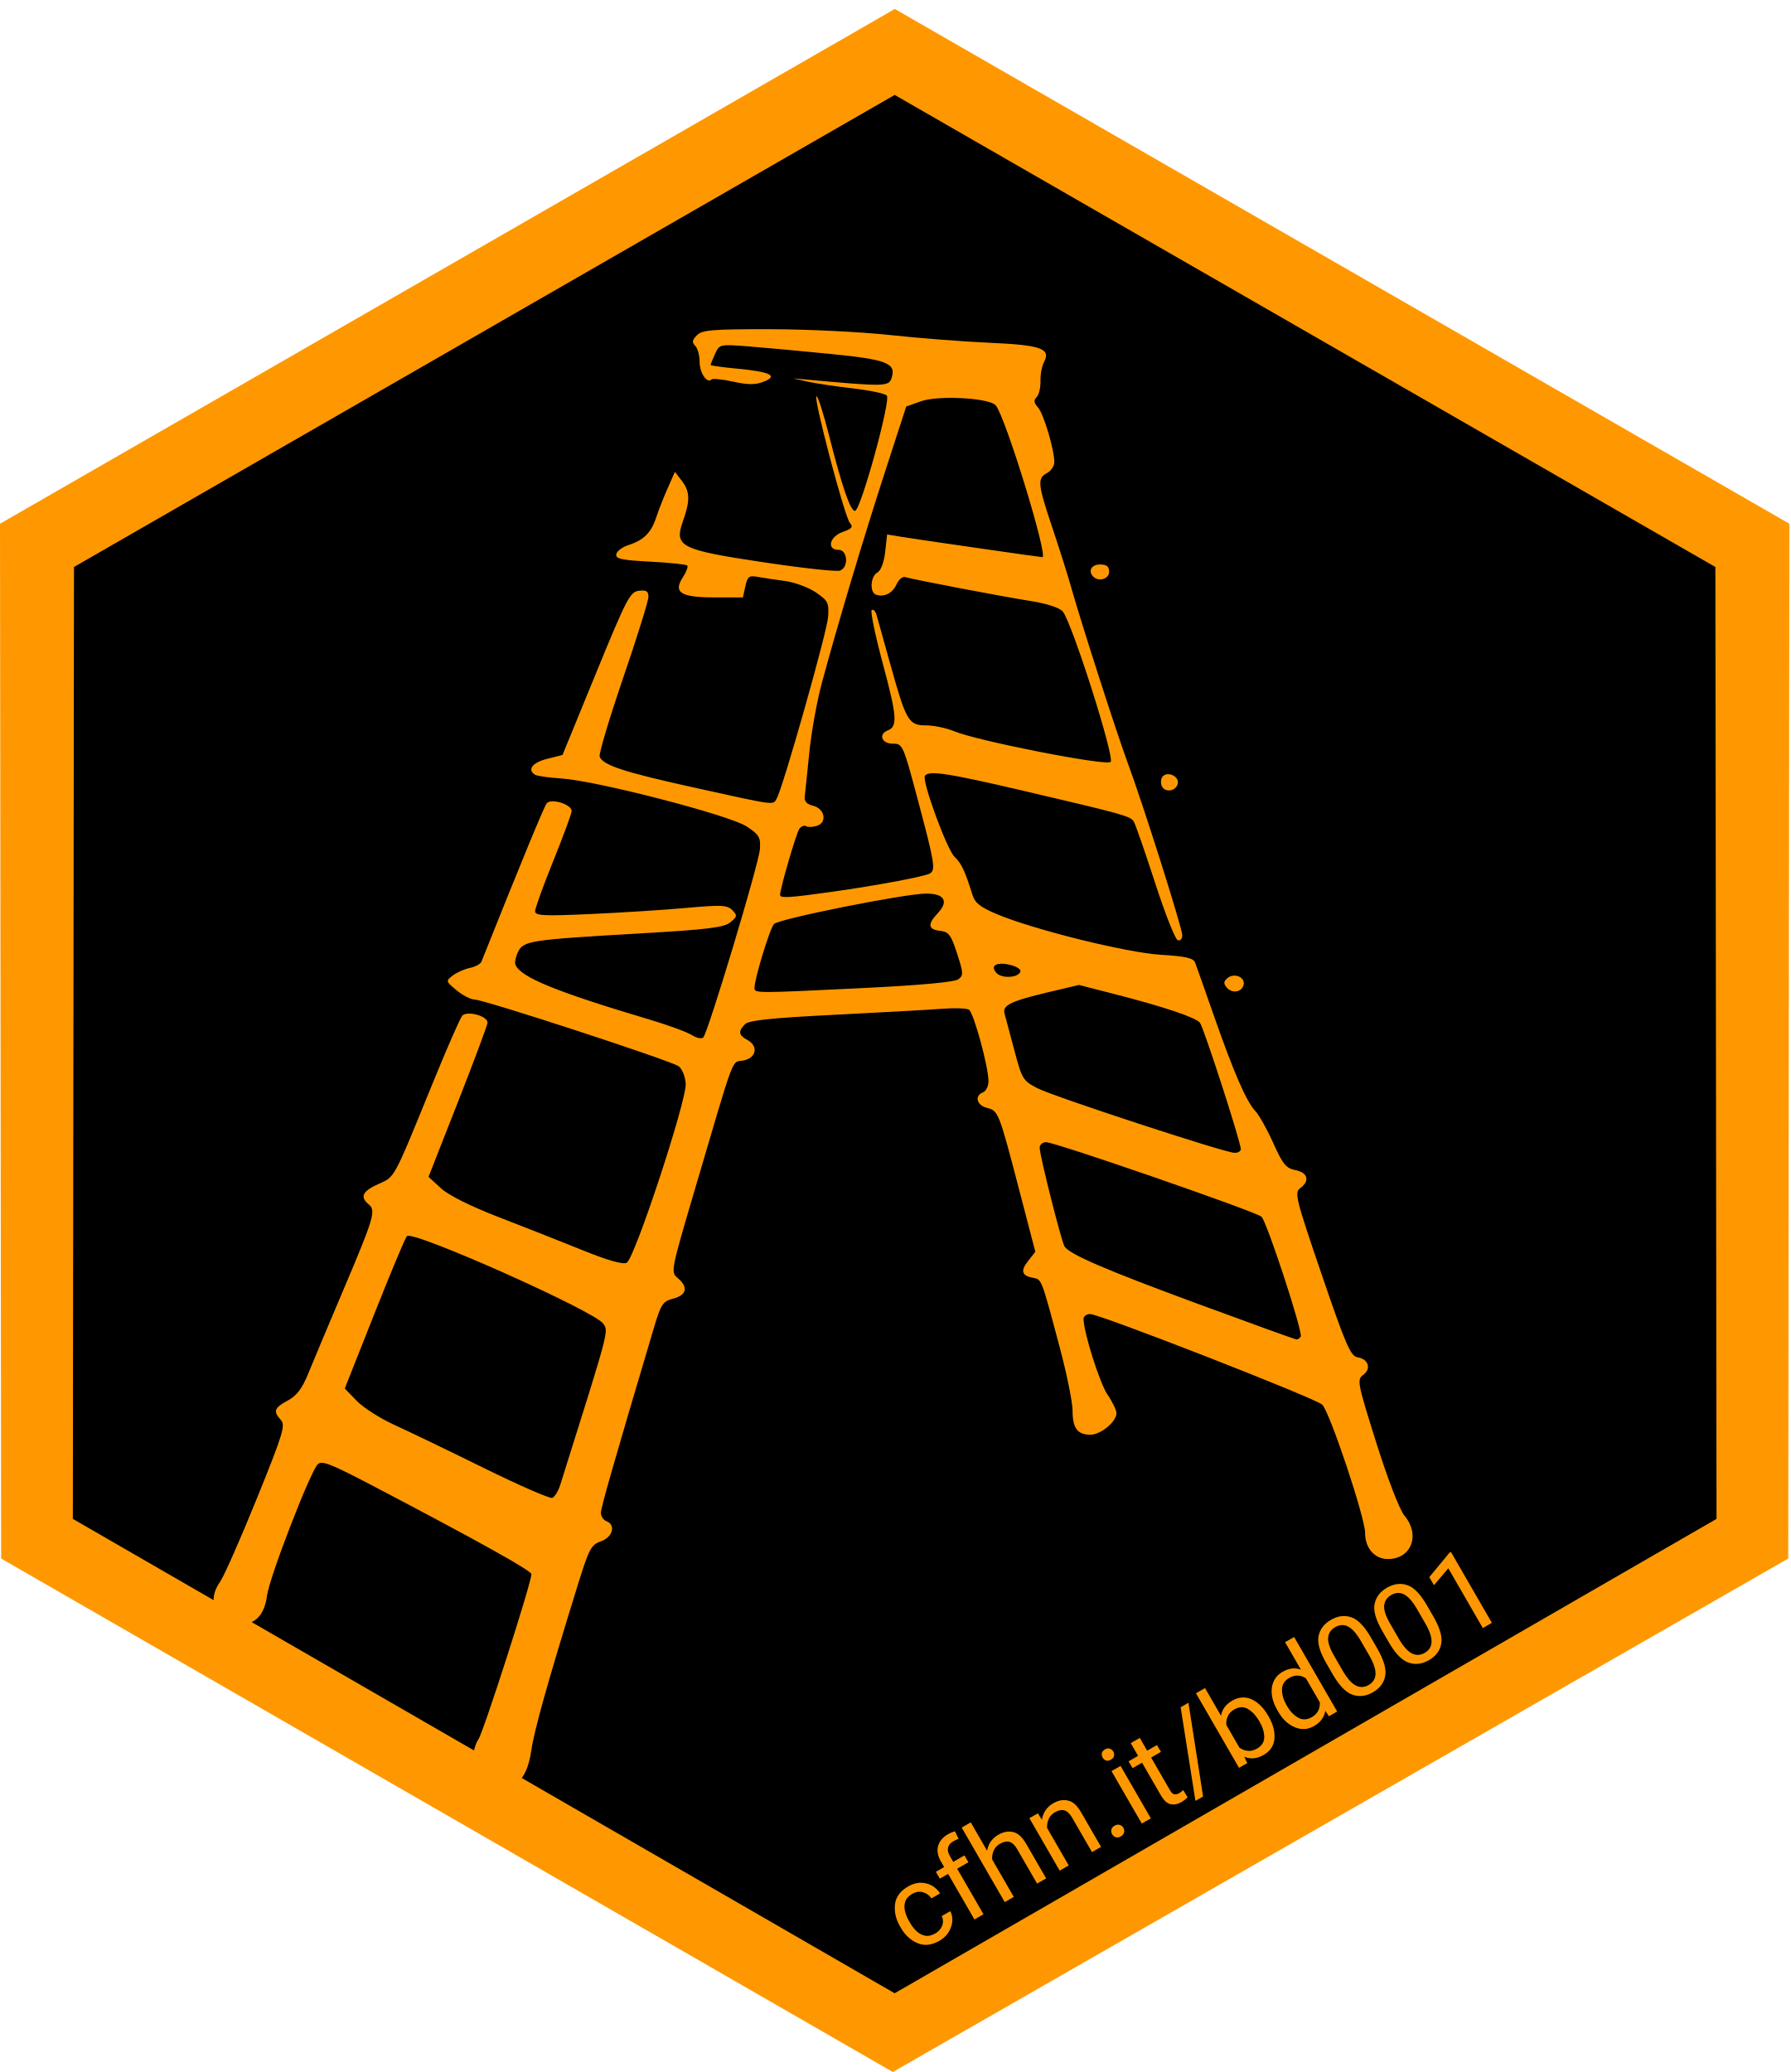
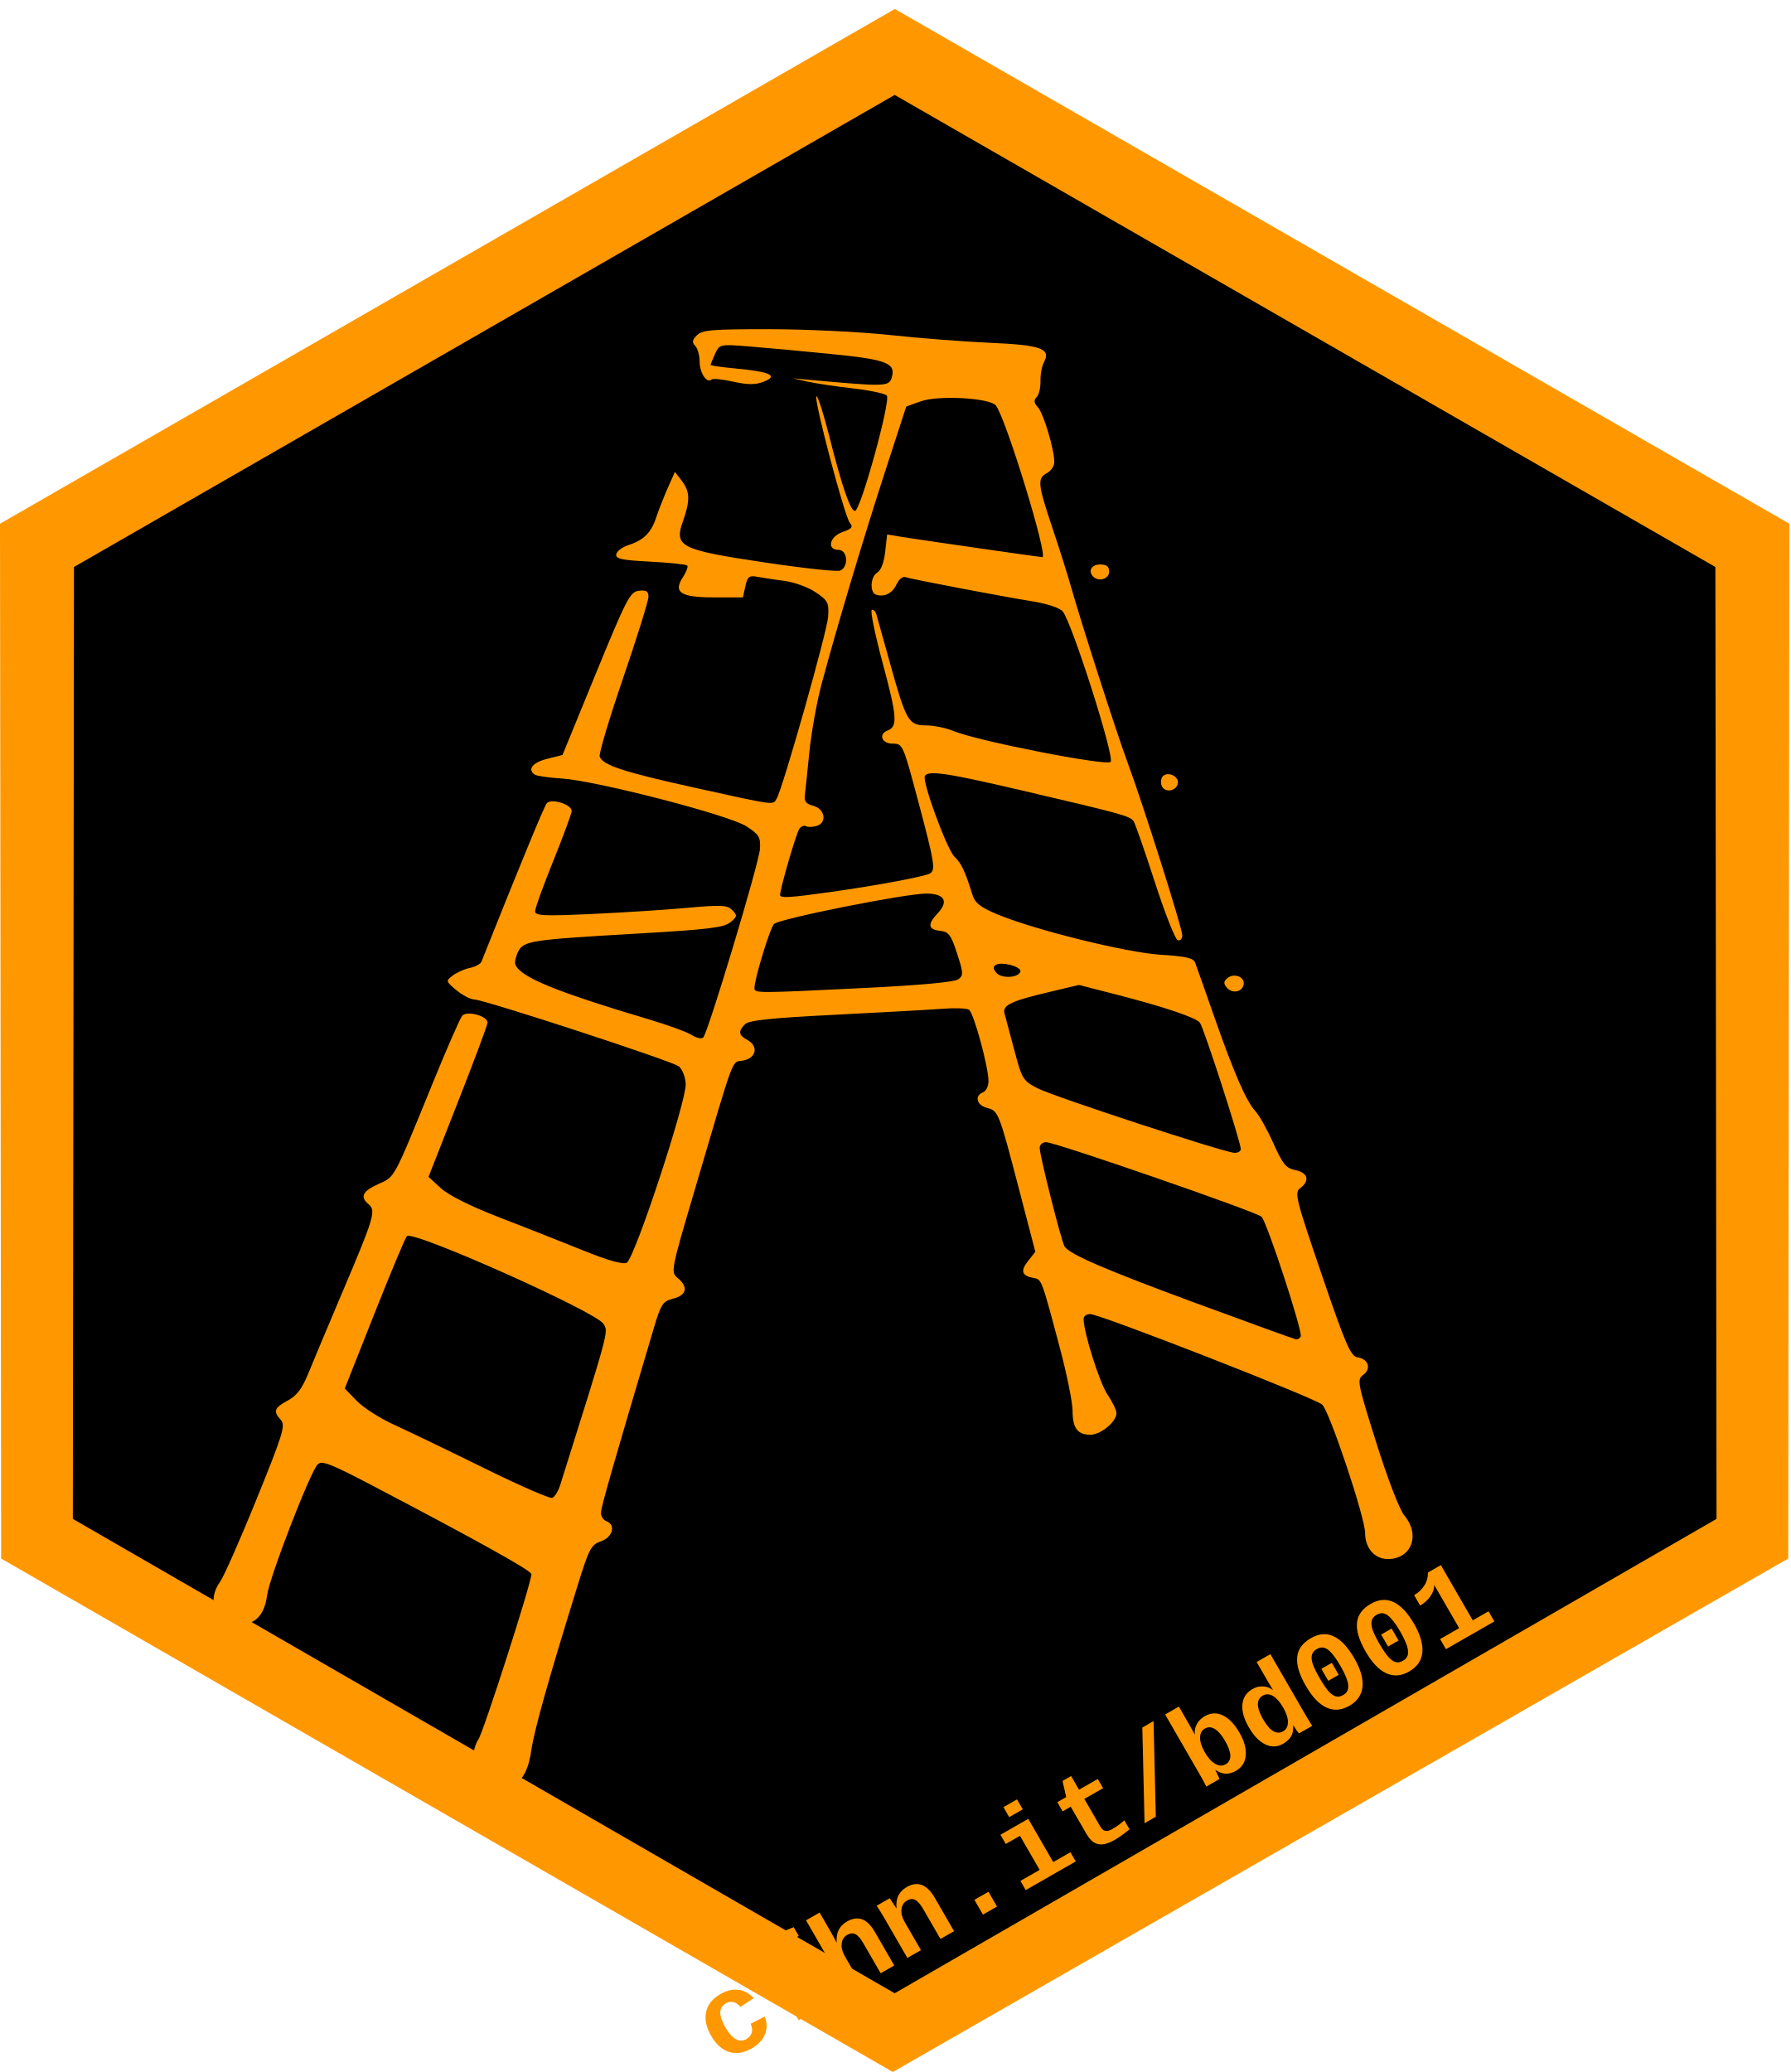
<svg xmlns="http://www.w3.org/2000/svg" width="4.39cm" height="5.08cm" viewBox="0 0 155.551 180" id="svg4532" version="1.1">
  <defs id="defs4534" />
  <g id="layer1" transform="translate(0,-872.3623)">
    <path d="m 77.308,876.88 c 0,0 -74.676,42.947 -74.876,42.947 0.201,0 1.004,83.888 0.803,83.888 0.201,0 74.876,44.954 74.676,44.954 0.201,0 74.073,-41.743 73.873,-41.743 0.201,0 1.405,-86.698 1.204,-86.698 0.201,0 -75.679,-43.349 -75.679,-43.349 z" id="svg_2-25" style="fill:#000000;stroke:#000000;stroke-width:0.602;stroke-miterlimit:4;stroke-dasharray:none" />
    <g id="g8106" transform="matrix(0.3176496,0,0,0.3176496,192.3545,671.3938)" style="fill:#ff9800;fill-opacity:1">
      <path style="fill:#ff9800;fill-opacity:1" d="m -472.965,1119.064 c -2.607,-1.59 -3.25,-2.633 -3.25,-5.274 0,-1.811 0.677,-4.259 1.505,-5.441 1.37,-1.956 14.495,-42.849 14.495,-45.162 0,-0.953 -14.438,-8.998 -43.333,-24.145 -11.664,-6.114 -14.038,-7.035 -15.139,-5.87 -2.138,2.26 -13.229,31.011 -13.839,35.871 -0.703,5.612 -3.732,8.451 -8.086,7.581 -6.332,-1.266 -8.39,-6.247 -4.717,-11.416 1.037,-1.46 5.525,-11.633 9.973,-22.606 7.21,-17.788 7.928,-20.128 6.615,-21.579 -2.167,-2.394 -1.841,-3.317 1.874,-5.318 2.489,-1.34 3.938,-3.258 5.651,-7.477 1.267,-3.121 5.552,-13.325 9.521,-22.675 8.442,-19.888 9.013,-21.813 6.971,-23.508 -2.454,-2.037 -1.719,-3.585 2.634,-5.548 4.633,-2.089 3.963,-0.845 14.973,-27.834 3.79,-9.29 7.37,-17.469 7.958,-18.177 1.249,-1.505 6.944,0.016 6.944,1.855 0,0.601 -3.633,10.34 -8.073,21.641 l -8.073,20.549 3.388,3.105 c 2.117,1.94 8.052,4.907 15.823,7.909 6.839,2.642 17.16,6.714 22.935,9.049 6.961,2.814 11.029,3.965 12.07,3.413 2.165,-1.147 16.409,-44.385 16.127,-48.954 -0.119,-1.925 -0.982,-4.069 -1.918,-4.765 -2.021,-1.502 -53.16,-18.219 -55.892,-18.271 -1.038,-0.02 -3.237,-1.161 -4.887,-2.535 -2.951,-2.458 -2.967,-2.524 -1,-4.026 1.1,-0.84 3.209,-1.774 4.686,-2.077 1.477,-0.303 2.89,-1.062 3.14,-1.688 10.639,-26.684 17.111,-42.386 17.855,-43.314 1.179,-1.471 6.82,0.259 6.82,2.092 0,0.671 -2.25,6.784 -5,13.584 -2.75,6.8 -5,13.02 -5,13.822 0,1.243 2.245,1.357 15.25,0.772 8.387,-0.377 20.168,-1.131 26.179,-1.675 9.555,-0.865 11.126,-0.789 12.5,0.61 1.43,1.456 1.382,1.756 -0.538,3.332 -1.741,1.43 -6.099,1.962 -25,3.056 -29.741,1.721 -31.537,1.992 -33.029,4.986 -0.654,1.311 -0.996,2.883 -0.76,3.491 1.342,3.461 10.934,7.392 36.898,15.124 4.95,1.474 10.061,3.353 11.357,4.175 1.296,0.822 2.71,1.115 3.141,0.651 1.35,-1.451 15.247,-47.652 15.493,-51.505 0.209,-3.263 -0.192,-3.941 -3.676,-6.222 -4.686,-3.068 -41.035,-12.478 -50.559,-13.089 -3.434,-0.22 -6.696,-0.68 -7.25,-1.023 -2.229,-1.378 -0.773,-3.326 3.243,-4.34 l 4.25,-1.073 9.136,-22.296 c 8.403,-20.505 9.346,-22.321 11.75,-22.612 2.046,-0.248 2.614,0.114 2.614,1.667 0,1.091 -3.113,11.08 -6.919,22.197 -3.805,11.117 -6.695,20.794 -6.423,21.505 0.901,2.348 6.622,4.221 25.841,8.46 22.714,5.01 21.514,4.852 22.582,2.987 1.75,-3.057 13.802,-45.649 14.064,-49.703 0.249,-3.844 -0.04,-4.414 -3.378,-6.68 -2.008,-1.362 -5.814,-2.762 -8.459,-3.111 -2.645,-0.349 -6.005,-0.857 -7.466,-1.129 -2.309,-0.43 -2.746,-0.094 -3.329,2.564 l -0.672,3.059 h -7.798 c -9.293,0 -11.358,-1.344 -8.581,-5.582 0.934,-1.425 1.45,-2.84 1.147,-3.143 -0.303,-0.303 -4.86,-0.776 -10.127,-1.052 -7.884,-0.412 -9.523,-0.771 -9.279,-2.029 0.163,-0.841 1.647,-1.962 3.297,-2.492 4.189,-1.345 6.234,-3.366 7.603,-7.513 0.648,-1.963 2.069,-5.583 3.158,-8.045 l 1.98,-4.476 1.857,2.416 c 2.28,2.966 2.357,5.379 0.353,11.04 -2.482,7.012 -0.852,7.841 22.25,11.305 10.502,1.575 19.815,2.587 20.697,2.248 2.432,-0.933 2.1,-5.678 -0.398,-5.678 -3.329,0 -2.492,-3.633 1.128,-4.895 2.55,-0.889 2.91,-1.354 1.948,-2.513 -1.47,-1.771 -10.112,-34.592 -9.109,-34.592 0.402,0 1.95,4.838 3.44,10.75 3.514,13.948 5.875,20.789 7.105,20.591 1.579,-0.255 9.86,-30.368 8.677,-31.552 -0.554,-0.554 -4.76,-1.436 -9.348,-1.96 -4.588,-0.524 -10.141,-1.355 -12.341,-1.846 l -4,-0.893 4.5,0.411 c 20.567,1.878 21.753,1.852 22.501,-0.503 1.287,-4.053 -1.199,-5.037 -16.606,-6.571 -7.917,-0.789 -18.008,-1.717 -22.423,-2.063 -7.991,-0.627 -8.035,-0.617 -9.25,2.05 -0.672,1.474 -1.221,2.831 -1.221,3.015 0,0.185 3.284,0.643 7.298,1.019 9.082,0.851 11.33,1.974 7.168,3.581 -2.238,0.864 -4.274,0.856 -8.294,-0.032 -2.93,-0.647 -5.589,-0.915 -5.908,-0.596 -1.225,1.225 -3.264,-1.79 -3.264,-4.825 0,-1.748 -0.543,-3.721 -1.207,-4.385 -0.943,-0.943 -0.84,-1.574 0.469,-2.884 1.448,-1.448 4.166,-1.673 19.957,-1.654 10.054,0.012 24.806,0.727 32.781,1.589 7.975,0.862 20.321,1.821 27.436,2.133 13.986,0.612 16.718,1.601 14.724,5.326 -0.57,1.065 -0.995,3.388 -0.944,5.163 0.051,1.775 -0.421,3.741 -1.048,4.367 -0.853,0.853 -0.762,1.557 0.361,2.798 1.535,1.696 4.472,11.536 4.472,14.983 0,1.054 -0.9,2.398 -2,2.986 -2.707,1.449 -2.557,2.951 1.5,15.057 1.925,5.744 4.194,12.918 5.041,15.943 2.642,9.431 12.52,40.137 15.442,48 4.236,11.399 15.017,45.443 15.017,47.421 0,0.96 -0.561,1.558 -1.246,1.33 -0.685,-0.228 -3.498,-7.363 -6.25,-15.855 -2.752,-8.492 -5.36,-15.98 -5.796,-16.641 -0.95,-1.44 -2.917,-1.986 -30.007,-8.326 -20.951,-4.903 -26.117,-5.685 -27.096,-4.1 -0.855,1.383 6.052,20.202 8.121,22.13 1.836,1.71 2.889,3.95 4.889,10.39 0.688,2.216 2.17,3.39 6.66,5.275 10.193,4.28 35.545,10.557 44.92,11.122 6.716,0.405 8.835,0.888 9.309,2.124 0.338,0.88 2.641,7.396 5.119,14.481 5.49,15.698 8.874,23.482 11.362,26.138 1.035,1.106 3.247,5.056 4.915,8.778 2.59,5.78 3.476,6.857 6.067,7.375 3.404,0.681 3.991,2.932 1.284,4.924 -1.63,1.199 -1.226,2.823 5.874,23.61 6.604,19.338 7.916,22.367 9.811,22.651 2.972,0.445 3.839,3.134 1.549,4.808 -1.758,1.285 -1.595,2.126 3.579,18.566 3.132,9.952 6.373,18.353 7.678,19.904 4.445,5.282 1.935,11.895 -4.514,11.895 -3.628,0 -6.228,-2.987 -6.228,-7.154 0,-4.175 -9.748,-33.311 -11.737,-35.082 -2.071,-1.843 -60.804,-24.764 -63.457,-24.764 -0.993,0 -1.806,0.59 -1.806,1.312 0,3.639 4.426,17.629 6.562,20.742 1.341,1.954 2.438,4.239 2.438,5.076 0,2.311 -4.313,5.87 -7.114,5.87 -3.54,0 -4.886,-1.796 -4.886,-6.519 0,-2.265 -1.546,-9.938 -3.435,-17.05 -5.028,-18.927 -5.017,-18.897 -7.137,-19.278 -3.306,-0.595 -3.774,-1.898 -1.651,-4.597 l 2.035,-2.587 -4.43,-16.982 c -5.535,-21.219 -5.683,-21.595 -8.809,-22.379 -2.807,-0.705 -3.47,-3.326 -1.073,-4.246 0.825,-0.317 1.5,-1.69 1.5,-3.052 0,-3.908 -4.042,-18.715 -5.333,-19.538 -0.642,-0.409 -3.867,-0.532 -7.167,-0.273 -3.3,0.259 -16.5,0.997 -29.332,1.64 -17.576,0.881 -23.682,1.519 -24.75,2.586 -1.929,1.929 -1.782,3.009 0.582,4.275 3.139,1.68 2.557,4.939 -1.01,5.652 -3.395,0.679 -2.008,-3.012 -13.467,35.848 -6.409,21.736 -6.463,22.02 -4.505,23.66 2.932,2.456 2.458,4.659 -1.206,5.609 -2.924,0.758 -3.371,1.442 -5.404,8.279 -11.086,37.277 -14.408,48.879 -14.408,50.327 0,0.928 0.675,1.947 1.5,2.264 2.645,1.015 1.744,4.38 -1.472,5.502 -2.715,0.947 -3.271,2 -6.431,12.198 -8.066,26.029 -11.854,39.518 -12.639,45.016 -1.339,9.381 -5.636,11.97 -12.708,7.657 z m 20.649,-80.349 c 13.504,-42.886 13.222,-41.83 11.757,-44.035 -2.249,-3.387 -52.089,-25.612 -53.713,-23.952 -0.444,0.454 -4.449,10.017 -8.9,21.252 l -8.092,20.427 3.275,3.384 c 1.801,1.861 6.425,4.814 10.275,6.563 3.85,1.749 14.875,7.06 24.5,11.803 9.625,4.743 18.041,8.421 18.702,8.171 0.661,-0.249 1.65,-1.875 2.197,-3.614 z m 202.497,-40.492 c 0.676,-1.093 -9.22,-31.338 -10.729,-32.793 -1.411,-1.36 -56.436,-20.4 -58.916,-20.386 -0.963,0.005 -1.75,0.697 -1.75,1.536 0,2.127 6.005,25.9 6.831,27.041 1.593,2.202 11.241,6.347 36.139,15.527 14.592,5.38 26.841,9.81 27.221,9.844 0.38,0.034 0.922,-0.312 1.204,-0.769 z m -16.395,-51.304 c 0,-1.915 -10.152,-33.287 -11.183,-34.559 -1.168,-1.441 -9.842,-4.349 -23.199,-7.78 l -9.883,-2.538 -8.423,2 c -10.212,2.425 -12.568,3.576 -11.925,5.823 0.266,0.929 1.467,5.42 2.669,9.98 2.088,7.921 2.37,8.387 6.315,10.437 4.319,2.244 50.84,17.505 53.879,17.674 0.963,0.054 1.75,-0.413 1.75,-1.037 z M -369.415,902.887 c 15.278,-0.746 24.899,-1.624 25.913,-2.366 1.477,-1.08 1.452,-1.677 -0.3,-7.074 -1.662,-5.12 -2.274,-5.935 -4.663,-6.21 -3.301,-0.38 -3.481,-1.776 -0.623,-4.818 3.069,-3.266 1.837,-5.365 -3.148,-5.365 -5.749,0 -40.236,6.891 -41.637,8.319 -1.104,1.126 -5.342,15.005 -5.342,17.494 0,1.469 0.122,1.469 29.8,0.02 z m 42.926,-4.493 c 0.434,-1.325 -5.127,-2.829 -6.75,-1.826 -0.748,0.462 -0.705,1.106 0.14,2.125 1.38,1.662 6.036,1.452 6.61,-0.298 z m -51.65,-21.807 c 12.458,-1.752 25.598,-4.214 26.949,-5.05 1.55,-0.958 1.223,-2.949 -3.233,-19.684 -4.161,-15.623 -4.239,-15.8 -7,-15.8 -3.012,0 -3.97,-2.611 -1.33,-3.624 2.724,-1.045 2.519,-3.848 -1.332,-18.156 -2.114,-7.854 -3.49,-14.498 -3.058,-14.765 0.432,-0.267 1.014,0.309 1.293,1.279 0.279,0.97 1.947,6.94 3.706,13.265 4.416,15.878 5.065,17 9.834,17 2.119,0 5.558,0.713 7.644,1.584 6.387,2.669 41.677,9.591 42.861,8.408 1.187,-1.187 -10.655,-38.345 -13.119,-41.166 -0.87,-0.996 -4.362,-2.135 -8.626,-2.812 -7.984,-1.268 -32.451,-5.933 -34.444,-6.567 -0.704,-0.224 -1.772,0.671 -2.372,1.988 -1.113,2.444 -3.356,3.573 -5.598,2.819 -1.799,-0.605 -1.541,-4.992 0.356,-6.053 0.975,-0.545 1.817,-2.768 2.142,-5.655 l 0.536,-4.756 4.108,0.68 c 3.845,0.636 37.78,5.53 38.348,5.53 1.679,0 -10.074,-38.288 -12.739,-41.499 -1.715,-2.066 -15.721,-2.836 -20.501,-1.127 l -4,1.43 -5.799,17.848 c -5.94,18.285 -12.99,41.861 -17.298,57.848 -1.334,4.95 -2.872,13.5 -3.418,19 -0.546,5.5 -1.103,10.869 -1.239,11.931 -0.17,1.334 0.526,2.119 2.254,2.541 3.235,0.79 3.971,4.585 1.067,5.507 -1.127,0.358 -2.452,0.401 -2.945,0.097 -0.493,-0.304 -1.32,0.004 -1.838,0.685 -0.818,1.075 -5.284,16.382 -5.284,18.109 0,0.936 2.559,0.783 14.076,-0.836 z m 108.07,26.142 c -0.904,-1.09 -0.855,-1.672 0.215,-2.56 1.813,-1.505 4.824,-0.315 4.427,1.749 -0.408,2.117 -3.159,2.597 -4.642,0.811 z m -17.782,-55.169 c -0.346,-0.903 -0.195,-2.076 0.336,-2.607 1.399,-1.399 4.453,0.068 4.088,1.964 -0.424,2.201 -3.646,2.669 -4.423,0.642 z m -18.698,-57.173 c -1.518,-1.518 -0.52,-3.333 1.833,-3.333 1.833,0 2.5,0.533 2.5,2 0,1.951 -2.841,2.825 -4.333,1.333 z" id="path8108" />
    </g>
    <g id="svgg-2" style="fill:#ff9800;fill-opacity:1;stroke-width:1.501;stroke-miterlimit:4;stroke-dasharray:none" transform="matrix(0.4014817,0,0,0.4013776,-1.366633,865.6385)">
      <path style="fill:#ff9800;fill-opacity:1;fill-rule:evenodd;stroke-width:1.501;stroke-miterlimit:4;stroke-dasharray:none" d="M 194.898,0.584 1.273,111.996 1.52,335.969 c 192.945,111.129 0,0 192.945,111.129 193.754,-111.129 0,0 193.754,-111.129 l 0.246,-223.973 z m -0.029,18.604 177.586,102.172 0.248,206.025 c -177.84,102.672 0,0 -177.84,102.672 L 17.033,327.385 l 0.25,-206.029 z" transform="translate(2.130536,18.10956)" id="path5-11" />
    </g>
-     <text xml:space="preserve" style="font-style:normal;font-variant:normal;font-weight:normal;font-stretch:normal;line-height:0%;font-family:sans-serif;-inkscape-font-specification:'sans-serif, Normal';text-align:center;letter-spacing:0px;word-spacing:0px;writing-mode:lr-tb;text-anchor:middle;fill:#3f51b5;fill-opacity:1;stroke:none;stroke-width:1.501;stroke-linecap:butt;stroke-linejoin:miter;stroke-miterlimit:4;stroke-dasharray:none;stroke-opacity:1" x="-414.407" y="944.469" id="text4514" transform="matrix(0.8683635,-0.4978016,0.4996422,0.8651646,0,0)">
-       <tspan id="tspan4516" x="-414.407" y="944.469" style="font-style:normal;font-variant:normal;font-weight:normal;font-stretch:normal;font-size:9.975px;line-height:1.25;font-family:roboto;-inkscape-font-specification:roboto;fill:#ff9800;fill-opacity:1;stroke-width:1.501;stroke-miterlimit:4;stroke-dasharray:none">cfhn.it/bd001</tspan>
+     <text xml:space="preserve" style="font-style:normal;font-variant:normal;font-weight:bold;font-stretch:normal;line-height:0%;font-family:'Courier New', Courier, monospace;-inkscape-font-specification:'Courier New, Courier, monospace Bold';text-align:center;letter-spacing:0px;word-spacing:0px;writing-mode:lr-tb;text-anchor:middle;fill:#3f51b5;fill-opacity:1;stroke:none;stroke-width:1.501;stroke-linecap:butt;stroke-linejoin:miter;stroke-miterlimit:4;stroke-dasharray:none;stroke-opacity:1;" x="-414.407" y="944.469" id="text4514" transform="matrix(0.8683635,-0.4978016,0.4996422,0.8651646,0,0)">
+       <tspan id="tspan4516" x="-414.407" y="944.469" style="font-style:normal;font-variant:normal;font-weight:bold;font-stretch:normal;font-size:9.975px;line-height:1.25;font-family:'Courier New', Courier, monospace;-inkscape-font-specification:'Courier New, Courier, monospace Bold';fill:#ff9800;fill-opacity:1;stroke-width:1.501;stroke-miterlimit:4;stroke-dasharray:none;">cfhn.it/bd001</tspan>
    </text>
    <text xml:space="preserve" style="font-style:normal;font-variant:normal;font-weight:normal;font-stretch:normal;line-height:0%;font-family:sans-serif;-inkscape-font-specification:'sans-serif, Normal';text-align:center;letter-spacing:0px;word-spacing:0px;writing-mode:lr-tb;text-anchor:middle;fill:#000000;fill-opacity:1;stroke:none;stroke-width:1px;stroke-linecap:butt;stroke-linejoin:miter;stroke-opacity:1" x="51.264" y="952.682" id="text5699">
      <tspan id="tspan5701" x="54.34" y="952.682" style="font-size:17.5px;line-height:1.25"> </tspan>
    </text>
  </g>
</svg>
